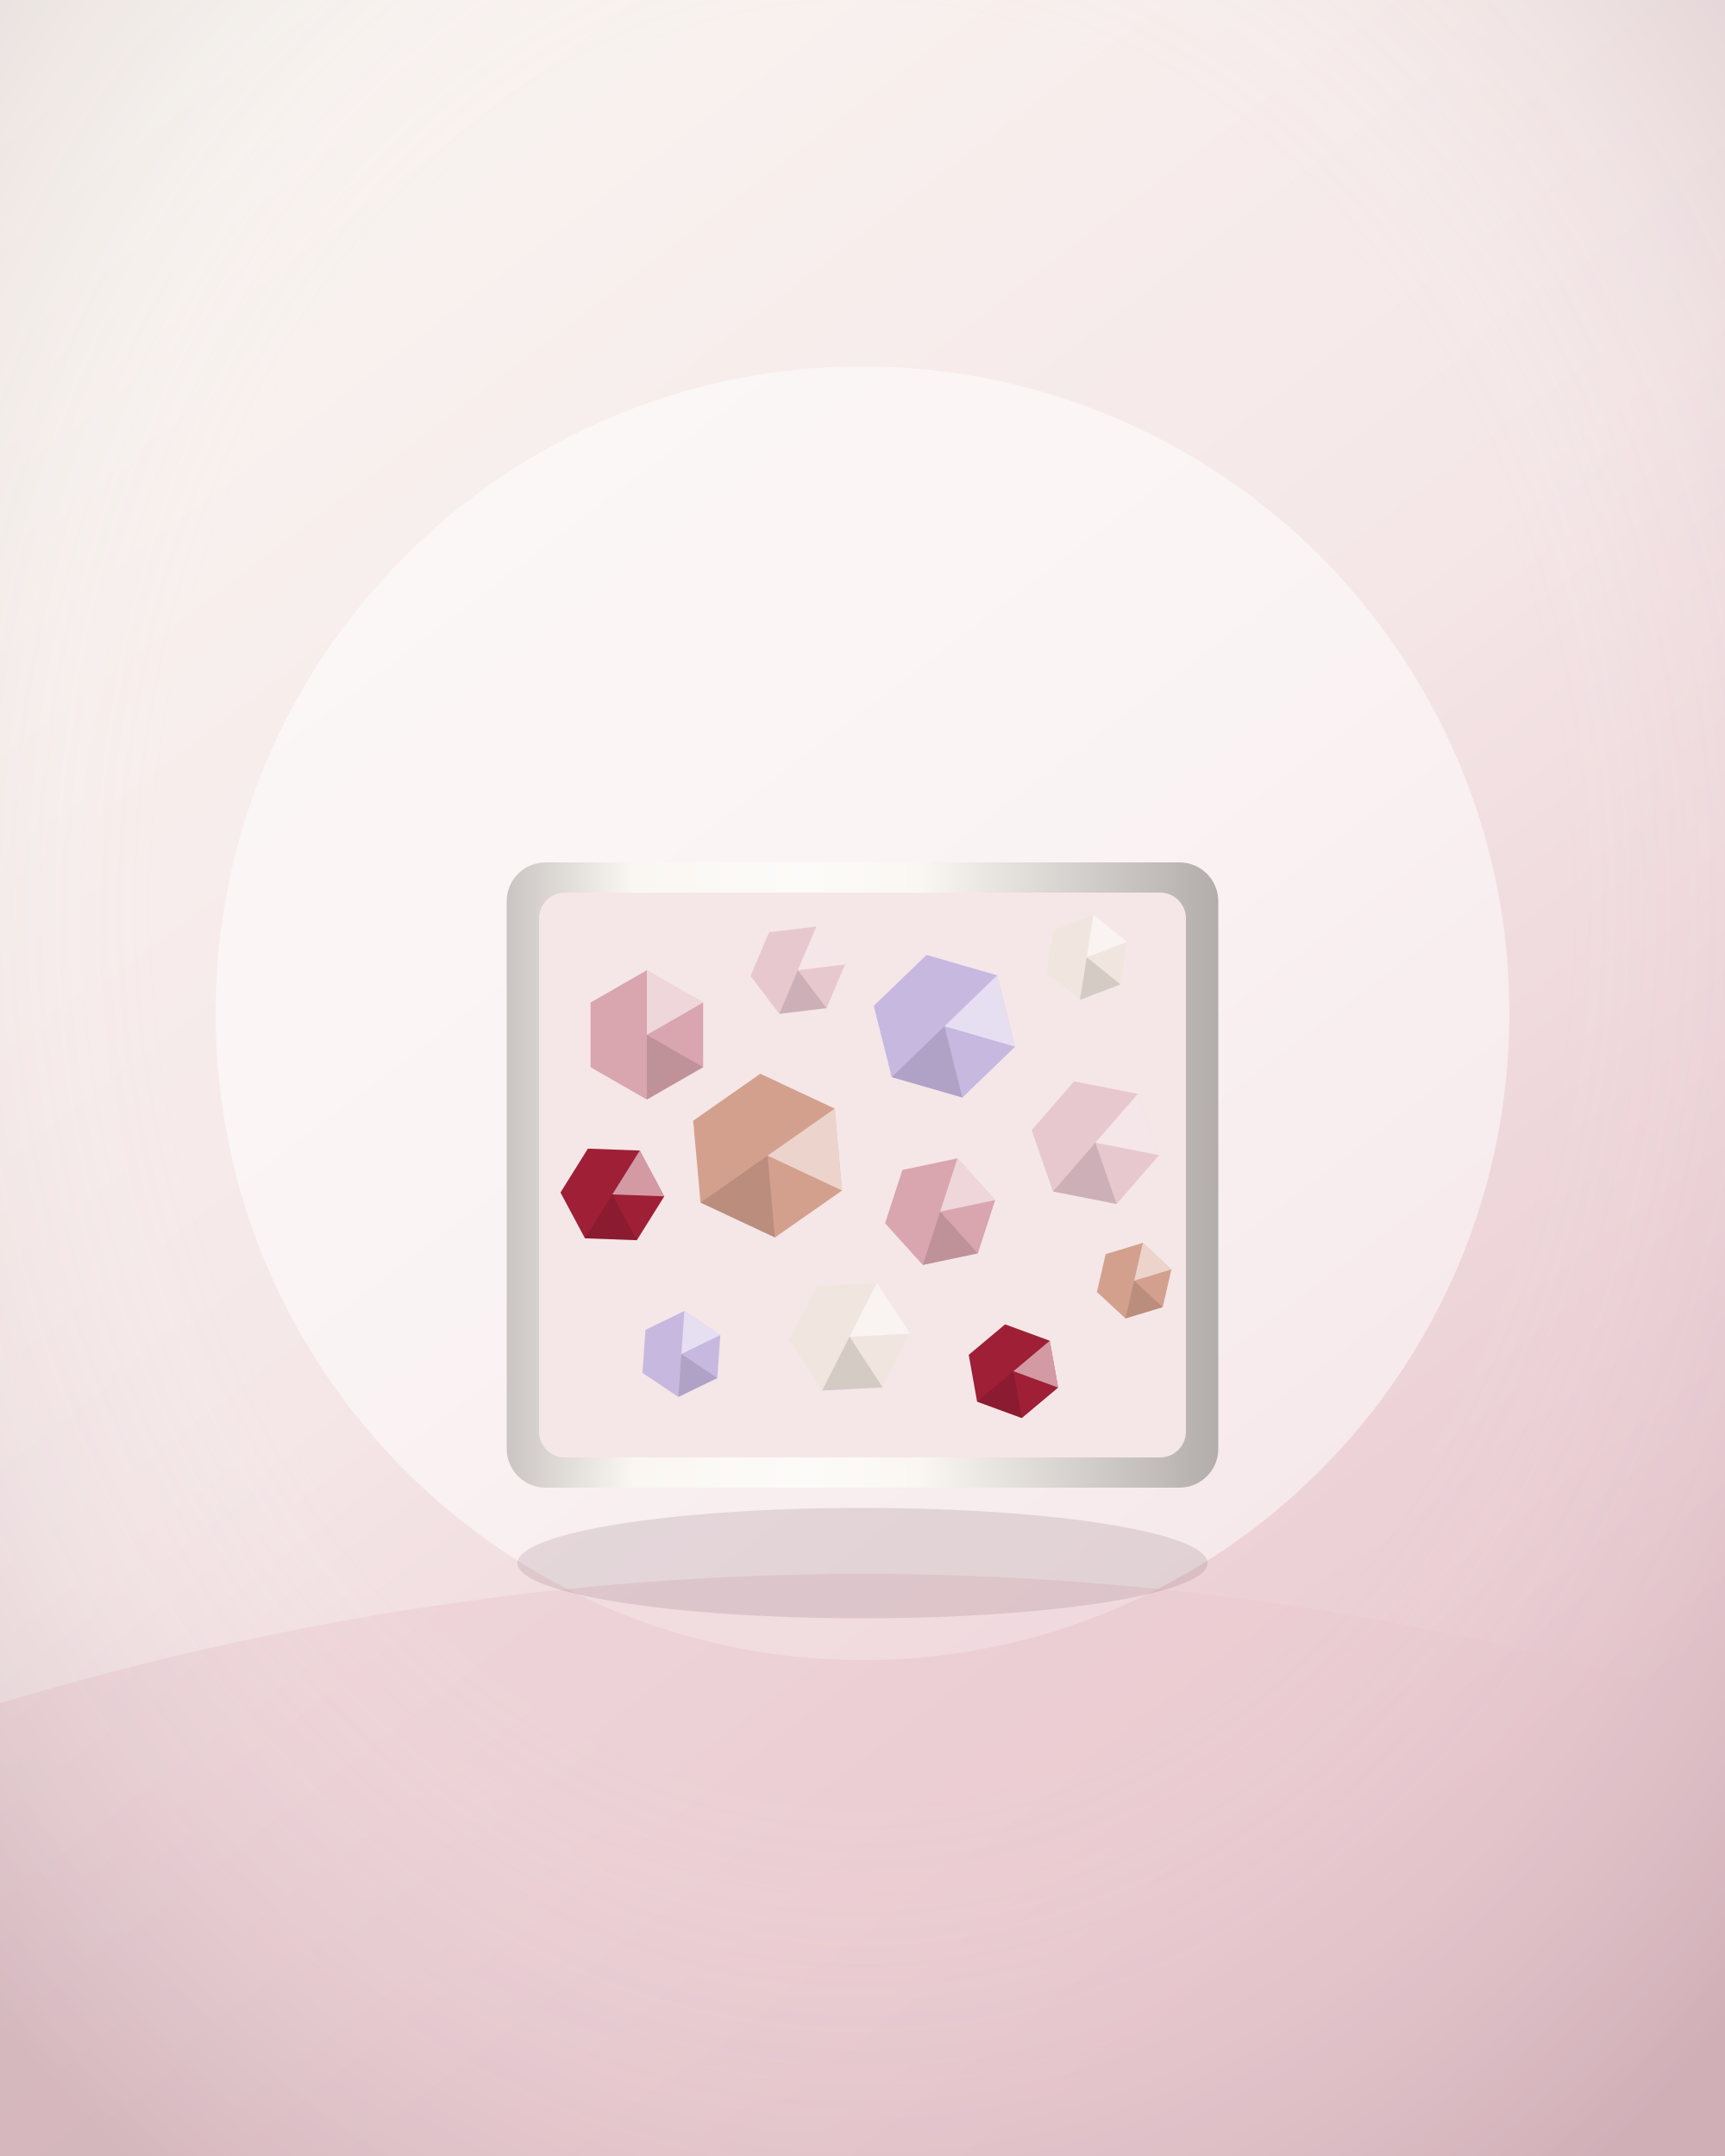
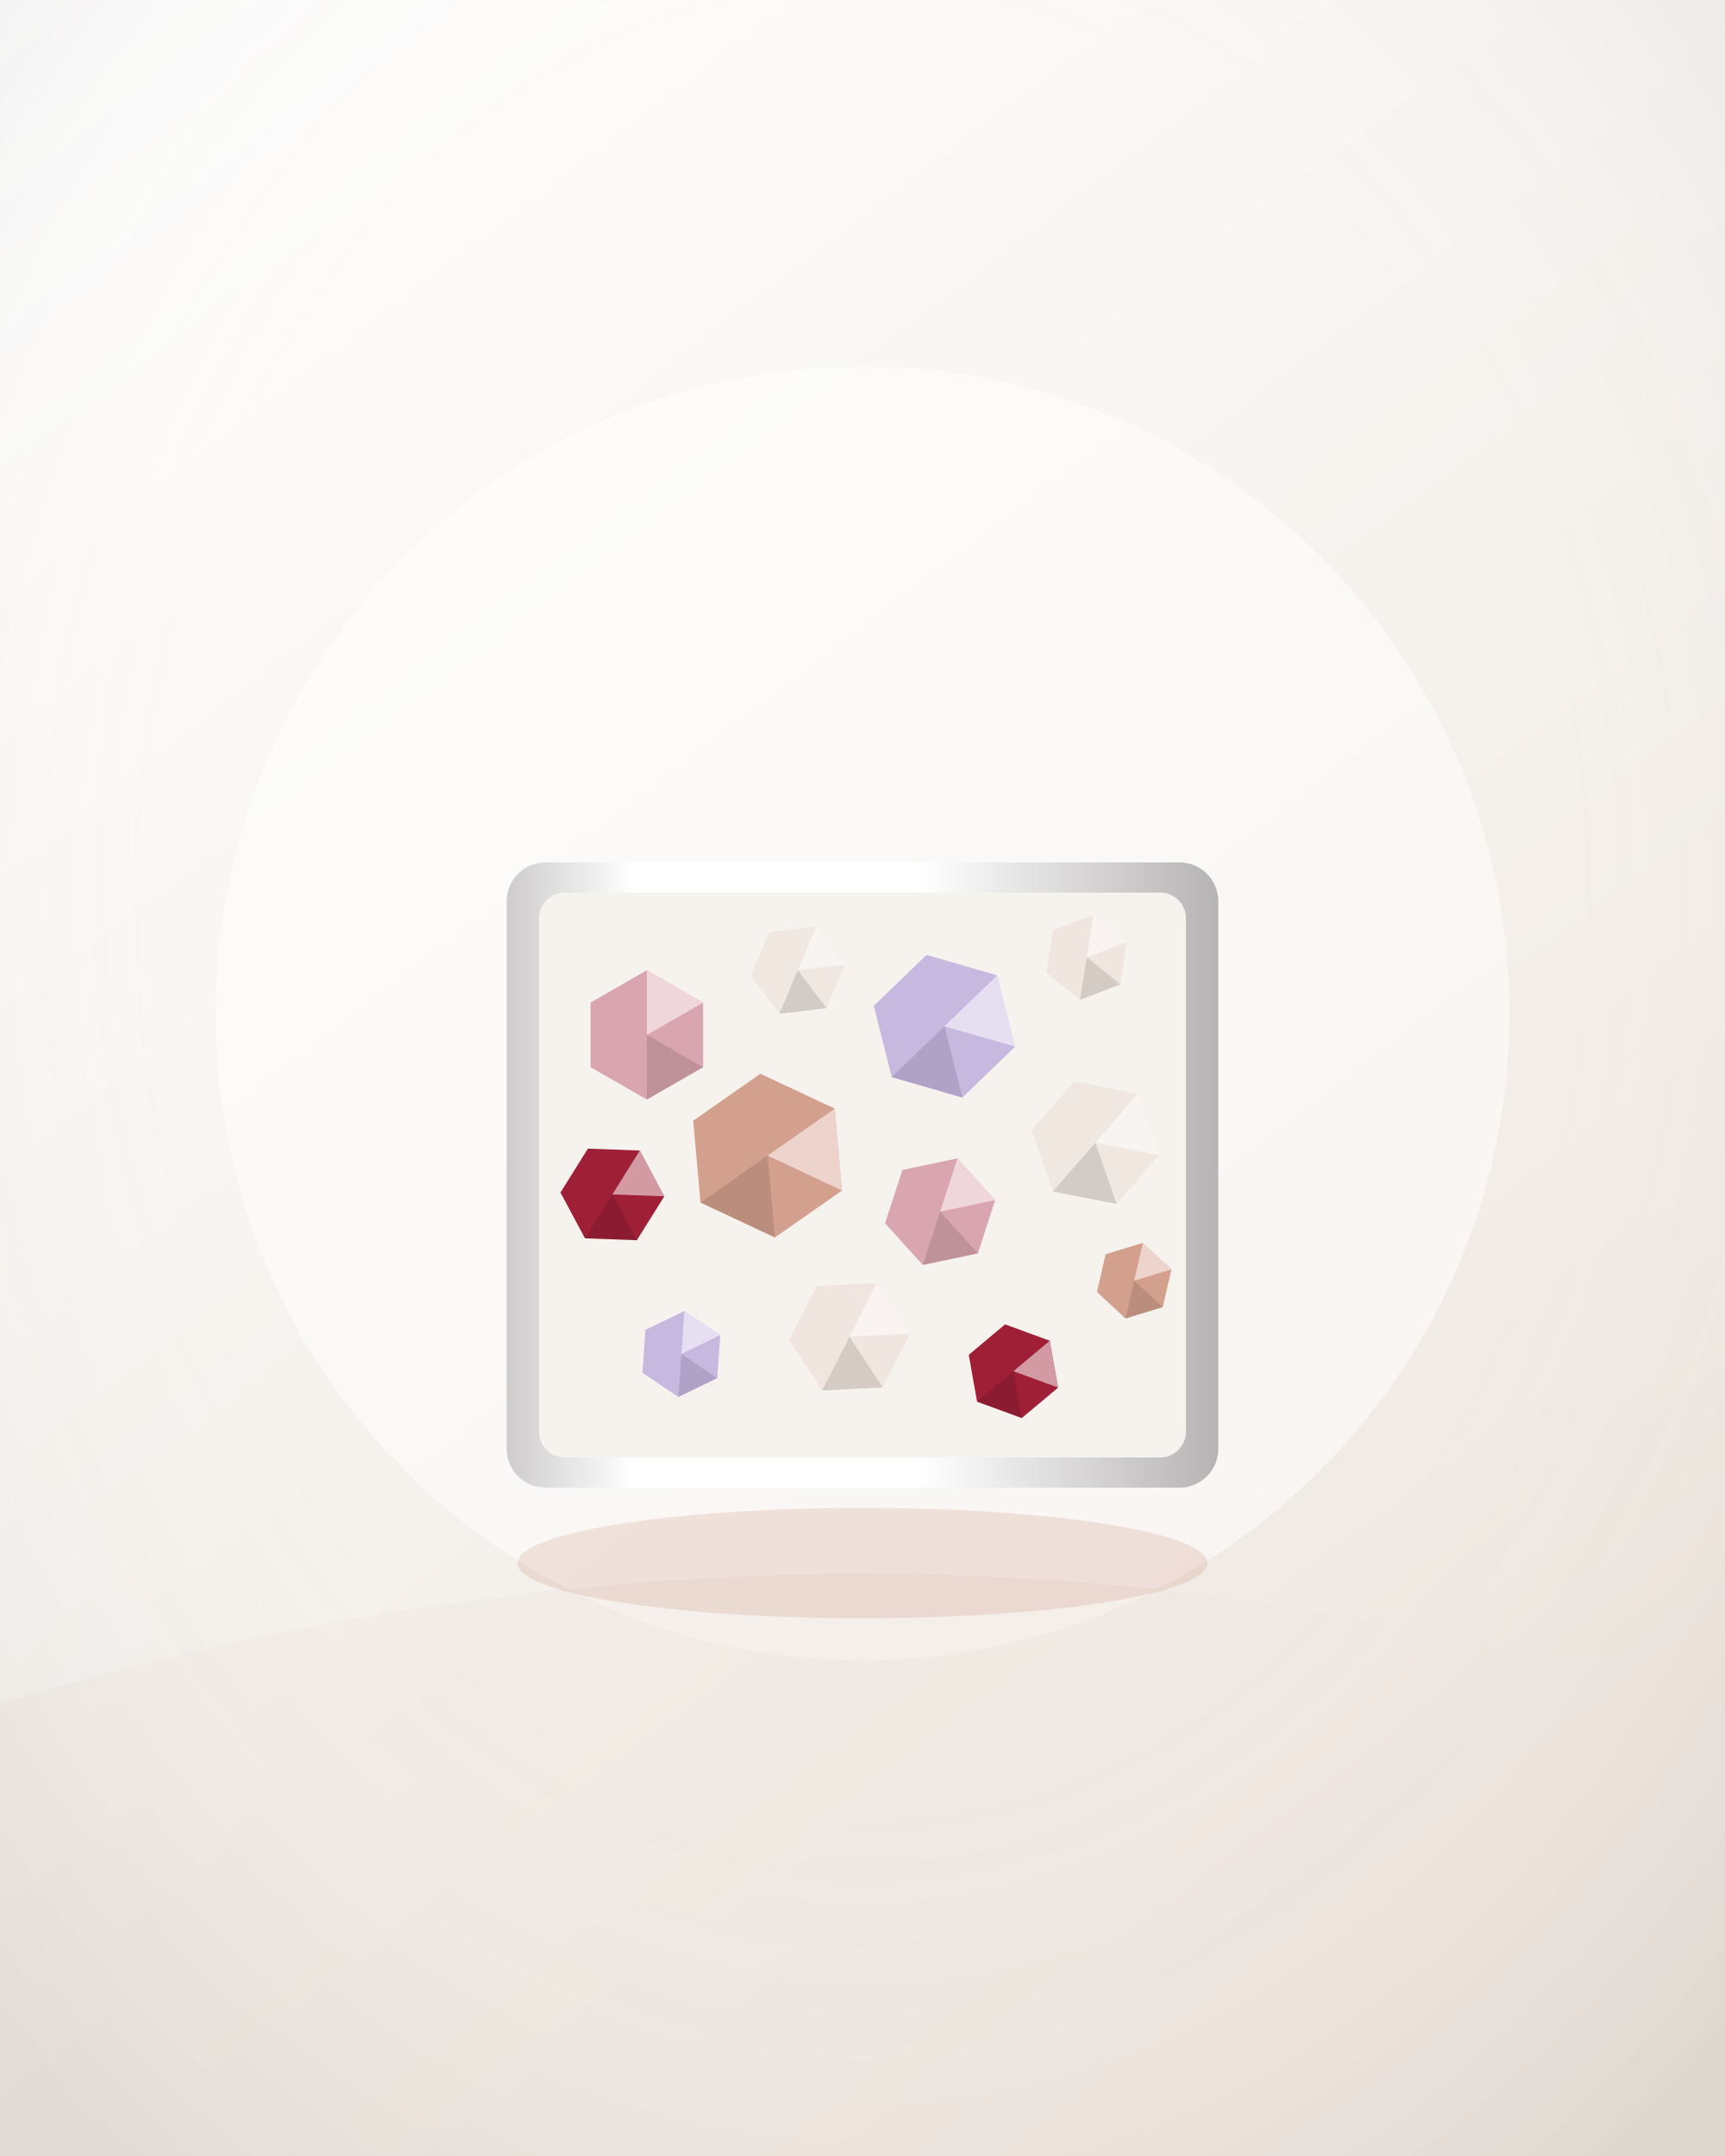
<svg xmlns="http://www.w3.org/2000/svg" viewBox="0 0 800 1000" width="800" height="1000" role="img">
  <defs>
    <linearGradient id="bg116" x1="0" y1="0" x2=".6" y2="1">
-       <stop offset="0" stop-color="#FAF7F2" />
-       <stop offset=".55" stop-color="#F5E7E8" />
-       <stop offset="1" stop-color="#E8C8CF" />
+       <stop offset="0" stop-color="#FFFFFF" />
+       <stop offset=".55" stop-color="#F6F3EF" />
+       <stop offset="1" stop-color="#EFE7E0" />
    </linearGradient>
    <radialGradient id="v117" cx=".5" cy=".42" r=".72">
      <stop offset=".55" stop-color="#fff" stop-opacity="0" />
-       <stop offset="1" stop-color="#572B3A" stop-opacity=".16" />
+       <stop offset="1" stop-color="#141110" stop-opacity=".07" />
    </radialGradient>
    <linearGradient id="g115" x1="0" y1="0" x2="1" y2="0">
-       <stop offset="0" stop-color="#c9c4c1" />
-       <stop offset=".18" stop-color="#FAF7F2" />
-       <stop offset=".42" stop-color="#fdfbf9" />
-       <stop offset=".58" stop-color="#FAF7F2" />
-       <stop offset="1" stop-color="#b2adab" />
+       <stop offset="0" stop-color="#cdcbcb" />
+       <stop offset=".18" stop-color="#FFFFFF" />
+       <stop offset=".42" stop-color="#ffffff" />
+       <stop offset=".58" stop-color="#FFFFFF" />
+       <stop offset="1" stop-color="#b6b3b4" />
    </linearGradient>
  </defs>
  <rect width="800" height="1000" fill="url(#bg116)" />
  <circle cx="400" cy="470" r="300" fill="#fff" opacity=".5" />
-   <path d="M0 1000 L0 790 Q 400 670 800 790 L800 1000 Z" fill="#E8C8CF" opacity=".45" />
+   <path d="M0 1000 L0 790 Q 400 670 800 790 L800 1000 Z" fill="#EFE7E0" opacity=".45" />
  <g transform="translate(400,520) rotate(0) scale(1)">
-     <ellipse cx="0" cy="205" rx="160" ry="25.6" fill="#572B3A" opacity=".13" />
+     <ellipse cx="0" cy="205" rx="160" ry="25.6" fill="#A8432A" opacity=".13" />
    <rect x="-165" y="-120" width="330" height="290" rx="18" fill="url(#g115)" />
-     <rect x="-150" y="-106" width="300" height="262" rx="12" fill="#F5E7E8" />
+     <rect x="-150" y="-106" width="300" height="262" rx="12" fill="#F6F3EF" />
    <g transform="translate(-100,-40) rotate(0)">
      <path d="M0 -30 L26.1 -15 L26.1 15 L0 30 L-26.1 15 L-26.1 -15 Z" fill="#D9A5AE" />
      <path d="M0 -30 L26.1 -15 L0 0 Z" fill="#fff" opacity=".55" />
      <path d="M0 0 L26.1 15 L0 30 Z" fill="#000" opacity=".12" />
    </g>
    <g transform="translate(-30,-70) rotate(23)">
-       <path d="M0 -22 L19.14 -11 L19.14 11 L0 22 L-19.14 11 L-19.14 -11 Z" fill="#E8C8CF" />
+       <path d="M0 -22 L19.14 -11 L19.14 11 L0 22 L-19.14 11 L-19.14 -11 Z" fill="#EFE7E0" />
      <path d="M0 -22 L19.14 -11 L0 0 Z" fill="#fff" opacity=".55" />
      <path d="M0 0 L19.14 11 L0 22 Z" fill="#000" opacity=".12" />
    </g>
    <g transform="translate(38,-44) rotate(46)">
      <path d="M0 -34 L29.58 -17 L29.58 17 L0 34 L-29.58 17 L-29.58 -17 Z" fill="#C7B8E0" />
      <path d="M0 -34 L29.58 -17 L0 0 Z" fill="#fff" opacity=".55" />
      <path d="M0 0 L29.58 17 L0 34 Z" fill="#000" opacity=".12" />
    </g>
    <g transform="translate(104,-76) rotate(9)">
      <path d="M0 -20 L17.4 -10 L17.4 10 L0 20 L-17.4 10 L-17.4 -10 Z" fill="#F1E6DF" />
      <path d="M0 -20 L17.4 -10 L0 0 Z" fill="#fff" opacity=".55" />
      <path d="M0 0 L17.4 10 L0 20 Z" fill="#000" opacity=".12" />
    </g>
    <g transform="translate(-116,34) rotate(32)">
      <path d="M0 -24 L20.88 -12 L20.88 12 L0 24 L-20.88 12 L-20.88 -12 Z" fill="#9E1F36" />
      <path d="M0 -24 L20.88 -12 L0 0 Z" fill="#fff" opacity=".55" />
      <path d="M0 0 L20.88 12 L0 24 Z" fill="#000" opacity=".12" />
    </g>
    <g transform="translate(-44,16) rotate(55)">
      <path d="M0 -38 L33.06 -19 L33.06 19 L0 38 L-33.06 19 L-33.06 -19 Z" fill="#D4A08E" />
      <path d="M0 -38 L33.06 -19 L0 0 Z" fill="#fff" opacity=".55" />
      <path d="M0 0 L33.06 19 L0 38 Z" fill="#000" opacity=".12" />
    </g>
    <g transform="translate(36,42) rotate(18)">
      <path d="M0 -26 L22.62 -13 L22.62 13 L0 26 L-22.62 13 L-22.62 -13 Z" fill="#D9A5AE" />
      <path d="M0 -26 L22.62 -13 L0 0 Z" fill="#fff" opacity=".55" />
      <path d="M0 0 L22.62 13 L0 26 Z" fill="#000" opacity=".12" />
    </g>
    <g transform="translate(108,10) rotate(41)">
-       <path d="M0 -30 L26.1 -15 L26.1 15 L0 30 L-26.1 15 L-26.1 -15 Z" fill="#E8C8CF" />
+       <path d="M0 -30 L26.1 -15 L26.1 15 L0 30 L-26.1 15 L-26.1 -15 Z" fill="#EFE7E0" />
      <path d="M0 -30 L26.1 -15 L0 0 Z" fill="#fff" opacity=".55" />
      <path d="M0 0 L26.1 15 L0 30 Z" fill="#000" opacity=".12" />
    </g>
    <g transform="translate(-84,108) rotate(4)">
      <path d="M0 -20 L17.4 -10 L17.4 10 L0 20 L-17.4 10 L-17.4 -10 Z" fill="#C7B8E0" />
      <path d="M0 -20 L17.4 -10 L0 0 Z" fill="#fff" opacity=".55" />
      <path d="M0 0 L17.4 10 L0 20 Z" fill="#000" opacity=".12" />
    </g>
    <g transform="translate(-6,100) rotate(27)">
      <path d="M0 -28 L24.36 -14 L24.36 14 L0 28 L-24.36 14 L-24.36 -14 Z" fill="#F1E6DF" />
      <path d="M0 -28 L24.36 -14 L0 0 Z" fill="#fff" opacity=".55" />
      <path d="M0 0 L24.36 14 L0 28 Z" fill="#000" opacity=".12" />
    </g>
    <g transform="translate(70,116) rotate(50)">
      <path d="M0 -22 L19.14 -11 L19.14 11 L0 22 L-19.14 11 L-19.14 -11 Z" fill="#9E1F36" />
      <path d="M0 -22 L19.14 -11 L0 0 Z" fill="#fff" opacity=".55" />
      <path d="M0 0 L19.14 11 L0 22 Z" fill="#000" opacity=".12" />
    </g>
    <g transform="translate(126,74) rotate(13)">
      <path d="M0 -18 L15.66 -9 L15.66 9 L0 18 L-15.66 9 L-15.66 -9 Z" fill="#D4A08E" />
      <path d="M0 -18 L15.66 -9 L0 0 Z" fill="#fff" opacity=".55" />
      <path d="M0 0 L15.66 9 L0 18 Z" fill="#000" opacity=".12" />
    </g>
  </g>
  <rect width="800" height="1000" fill="url(#v117)" />
</svg>
